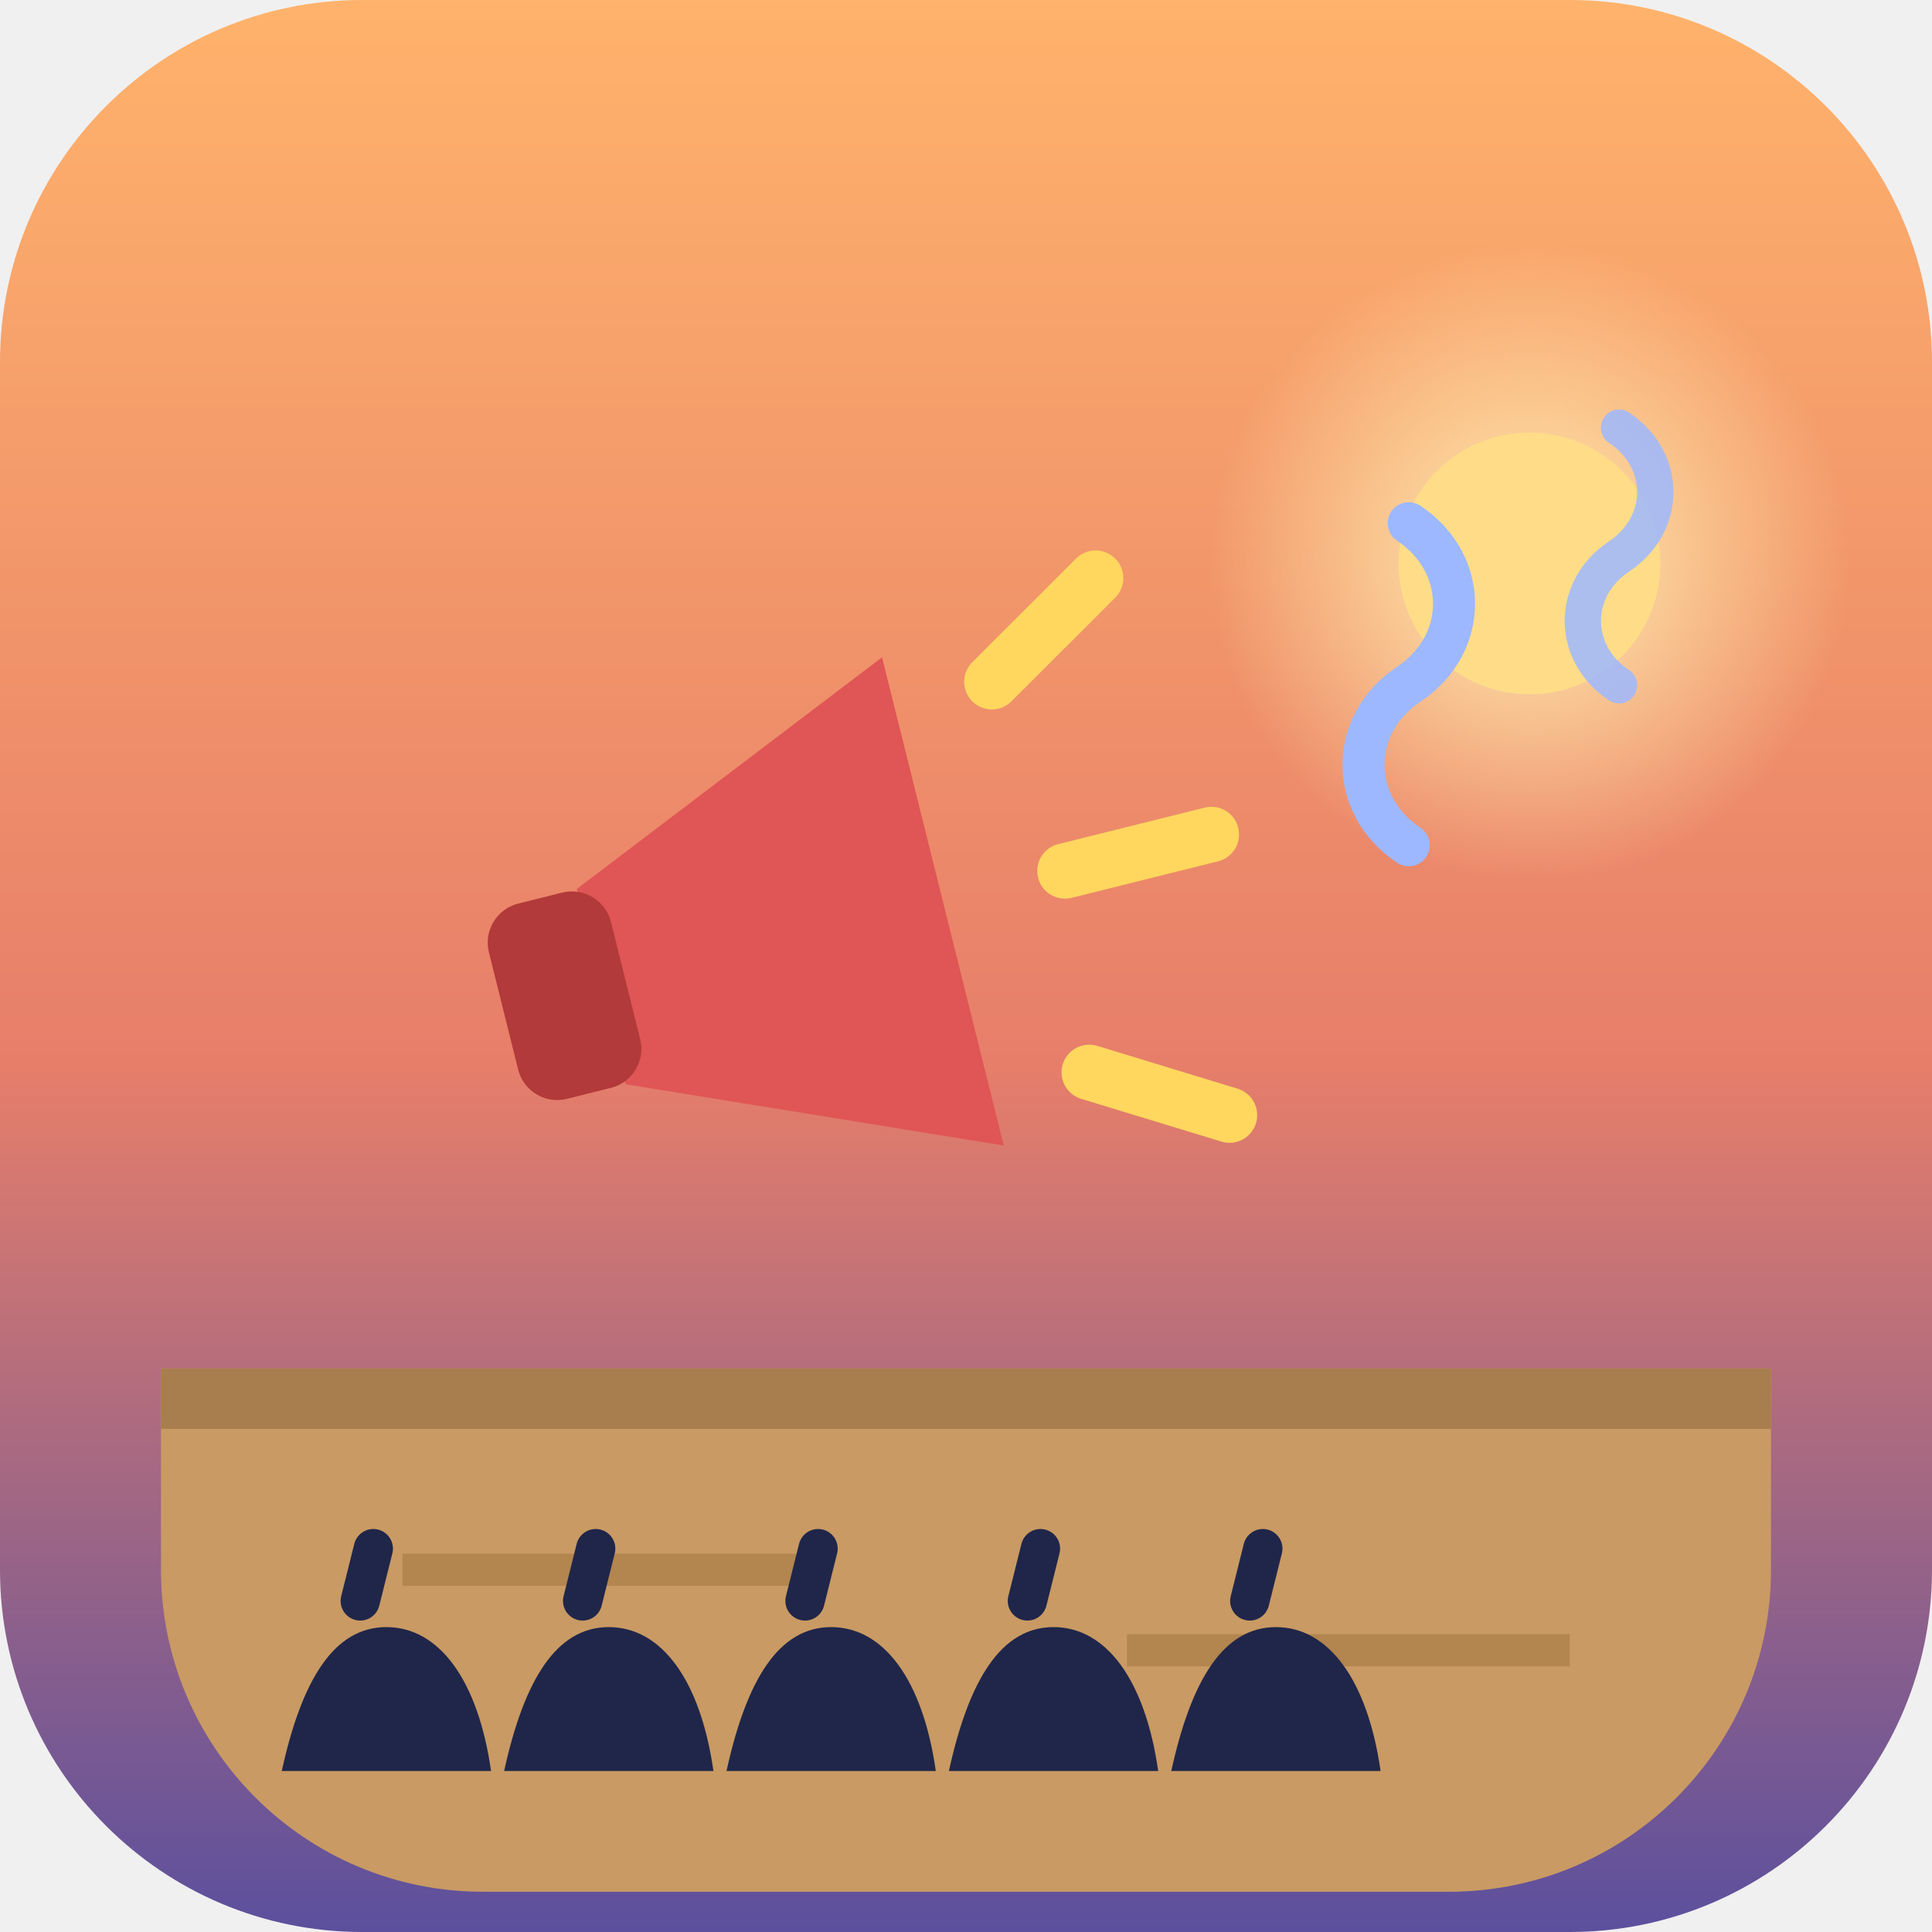
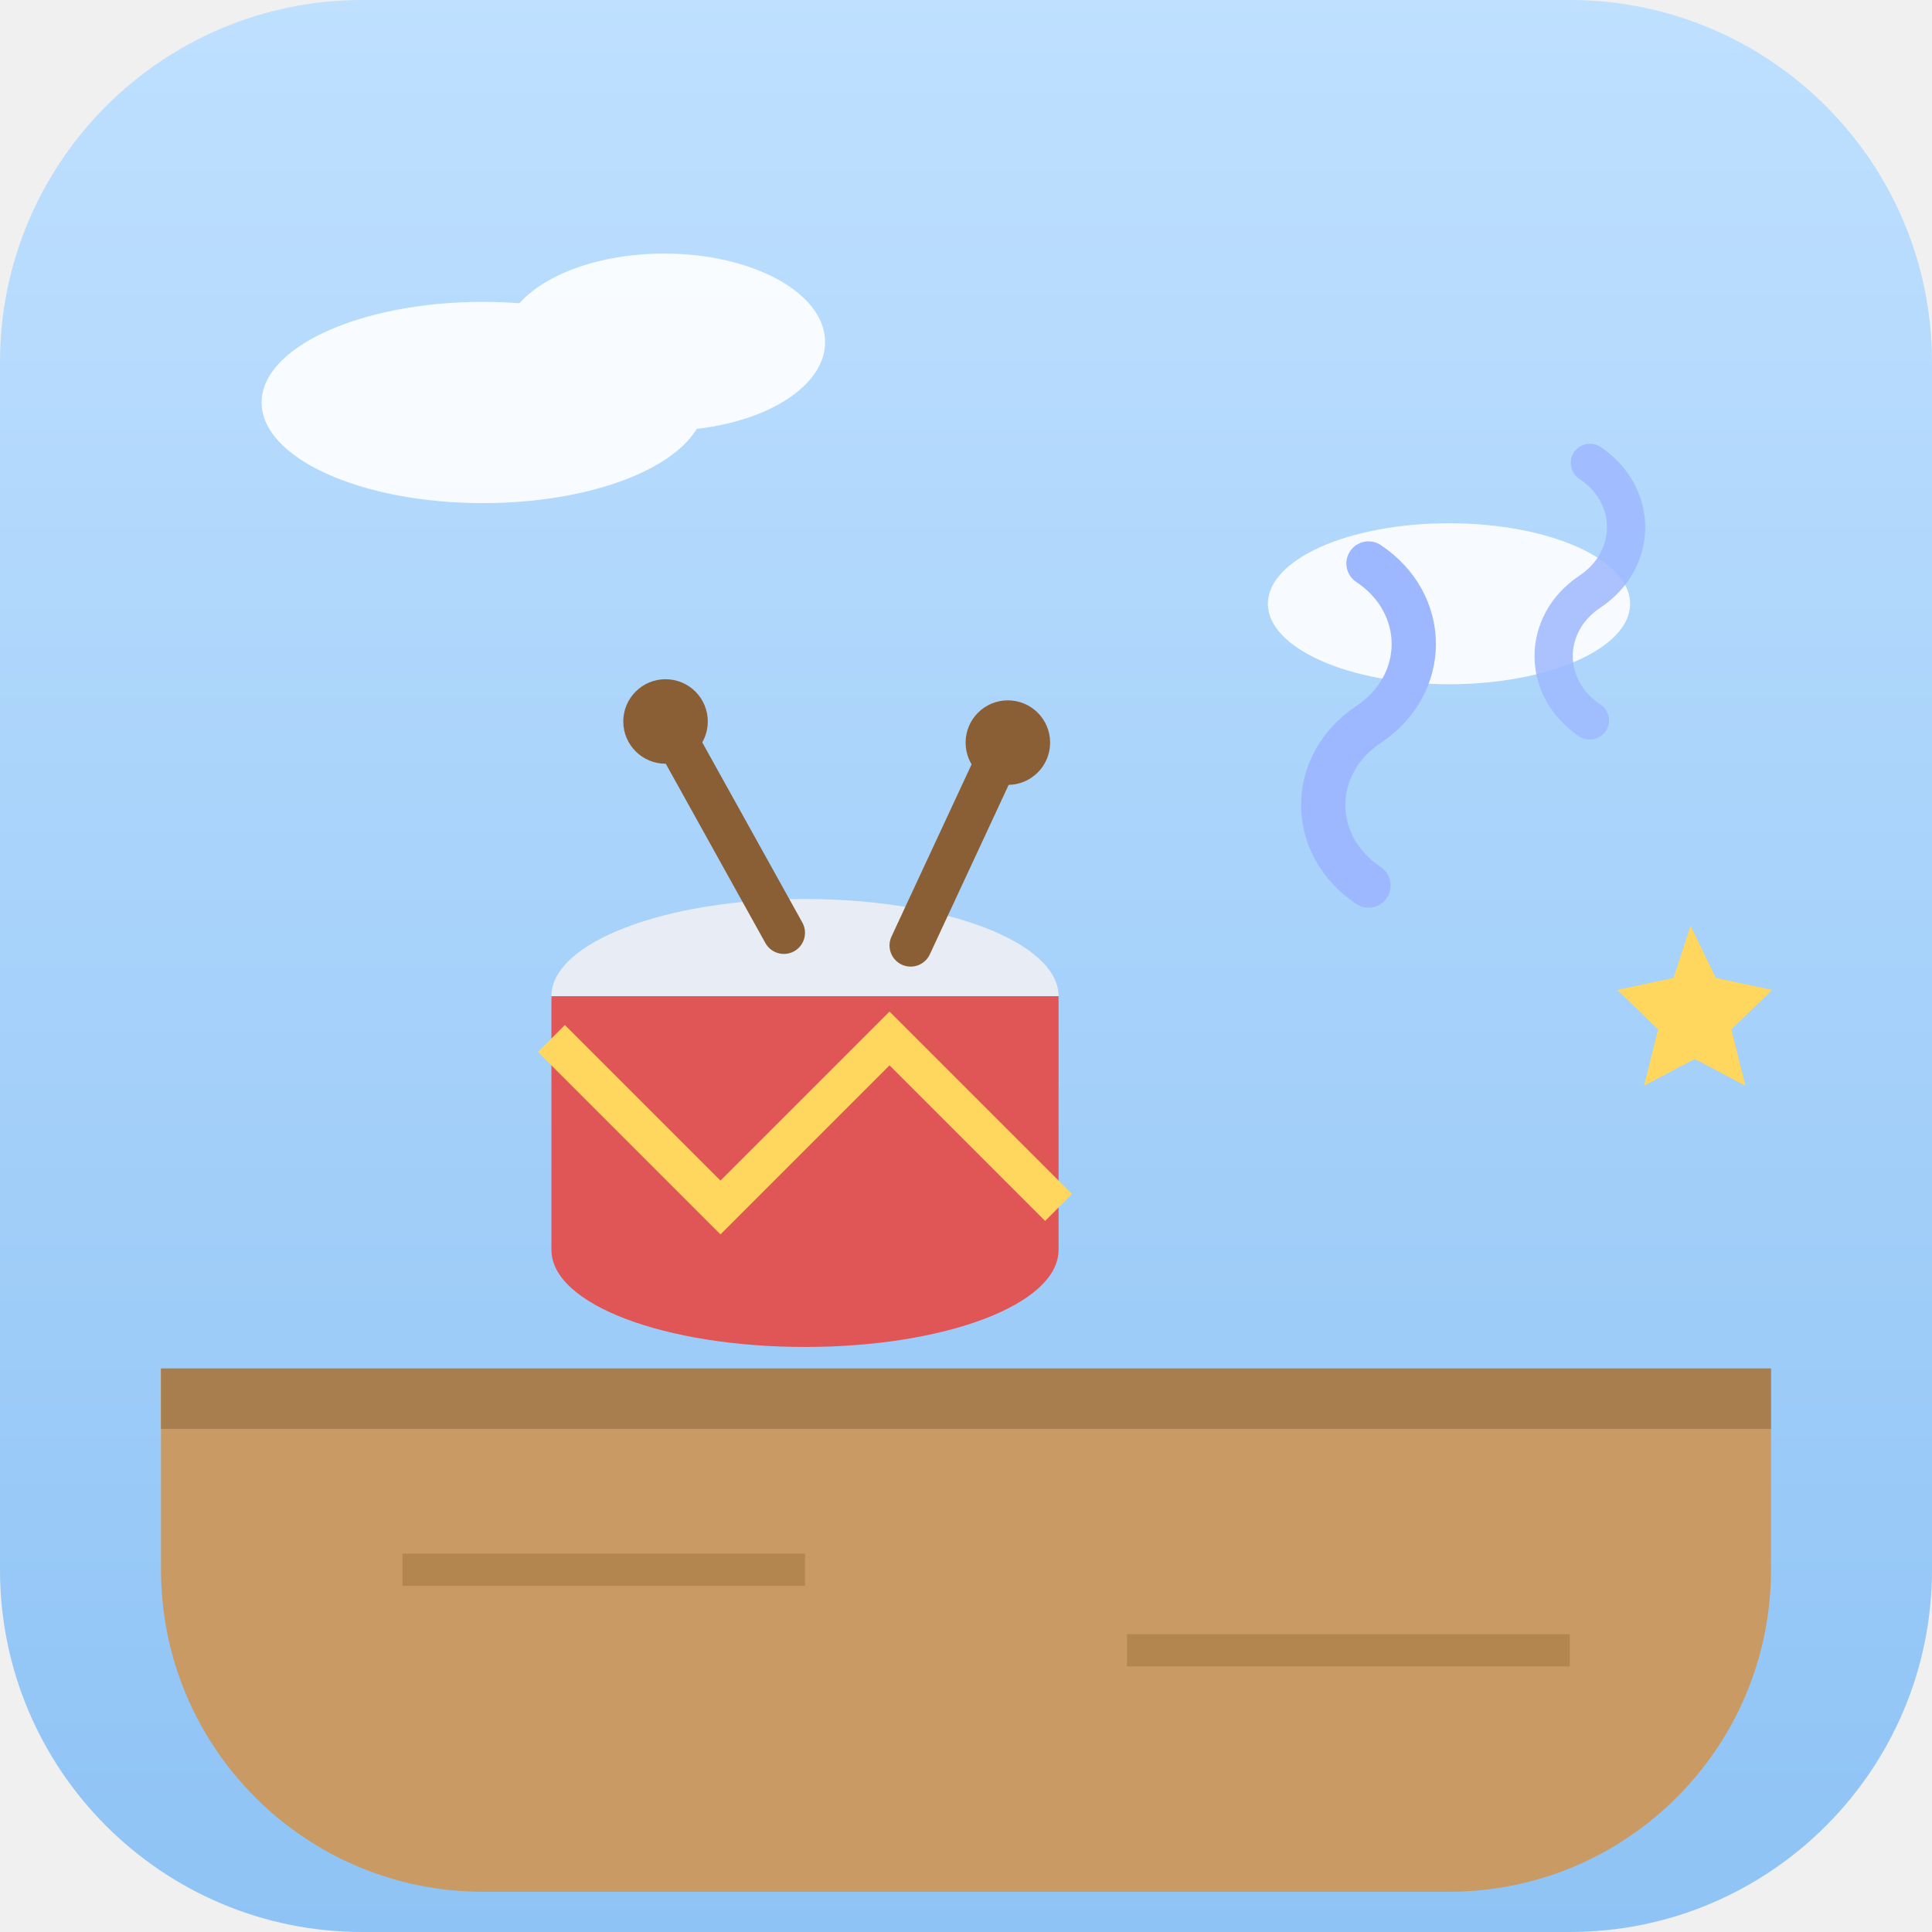
<svg xmlns="http://www.w3.org/2000/svg" width="96" height="96" viewBox="0 0 96 96">
  <defs>
    <linearGradient id="bg26" x1="0" y1="0" x2="0" y2="1">
-       <stop offset="0" stop-color="#ffb36b" />
-       <stop offset=".55" stop-color="#e77e6a" />
-       <stop offset="1" stop-color="#5a4f9e" />
+       <stop offset="0" stop-color="#bfe0ff" />
+       <stop offset="1" stop-color="#8ec3f5" />
    </linearGradient>
-     <radialGradient id="bg26u" cx=".5" cy=".5" r=".5">
-       <stop offset="0" stop-color="#fff0b3" />
-       <stop offset="1" stop-color="#fff0b3" stop-opacity="0" />
-     </radialGradient>
  </defs>
  <rect width="96" height="96" rx="18" fill="url(#bg26)" />
-   <circle cx="76" cy="28" r="16" fill="url(#bg26u)" />
-   <circle cx="76" cy="28" r="6.5" fill="#ffdd88" />
+   <g fill="#fff" opacity=".9">
+     <ellipse cx="24" cy="20" rx="11" ry="5" />
+     <ellipse cx="33" cy="17" rx="8" ry="4.4" />
+     <ellipse cx="72" cy="30" rx="9" ry="4" />
+   </g>
  <path d="M8 68h80v10a16 16 0 0 1-16 16h-48a16 16 0 0 1-16-16z" fill="#c99a63" />
  <path d="M8 68h80v3h-80z" fill="#a87e4e" />
  <path d="M20 78h20M56 82h22" stroke="#b3854f" stroke-width="1.6" />
-   <g transform="rotate(-14 42 46)">
-     <path d="M29.5 41l17.5-7.5v25l-17.5-7.5z" fill="#e05555" />
-     <rect x="24.5" y="41" width="6.25" height="10" rx="2" fill="#b23a3a" />
-     <path d="M52 36l6.25-3.75M53.25 46h7.5M52 56l6.25 3.75" stroke="#ffd75e" stroke-width="2.75" stroke-linecap="round" />
+   <g>
+     <ellipse cx="40" cy="49.5" rx="12.6" ry="4.83" fill="#e8edf5" />
+     <path d="M27.4 49.5v12.6c0 2.73 5.67 4.83 12.6 4.83s12.6-2.1 12.6-4.83v-12.6" fill="#e05555" />
+     <path d="M27.4 51.6l8.4 8.4 8.4-8.4 8.4 8.4" stroke="#ffd75e" stroke-width="1.89" fill="none" />
+     <path d="M33.7 36.9l5.25 9.45M49.45 37.95l-4.2 9.03" stroke="#8a5f36" stroke-width="2.1" stroke-linecap="round" />
+     <circle cx="33.07" cy="35.85" r="2.1" fill="#8a5f36" />
+     <circle cx="50.08" cy="36.9" r="2.1" fill="#8a5f36" />
  </g>
  <g stroke-linecap="round">
-     <path d="M70 26c3 2 3 6 0 8s-3 6 0 8" stroke="#9db8ff" stroke-width="2.09" fill="none" />
-     <path d="M80.45 21.25c2.4 1.6 2.4 4.8 0 6.4s-2.4 4.8 0 6.4" stroke="#9db8ff" stroke-width="1.805" fill="none" opacity=".85" />
+     <path d="M68 28c3 2 3 6 0 8s-3 6 0 8" stroke="#9db8ff" stroke-width="2.2" fill="none" />
+     <path d="M79 23c2.4 1.6 2.4 4.8 0 6.4s-2.4 4.8 0 6.4" stroke="#9db8ff" stroke-width="1.9" fill="none" opacity=".85" />
  </g>
-   <g fill="#20264a">
-     <path d="M14 88c1-4.55 2.6-7.15 5.2-7.15s4.55 2.6 5.2 7.15z" />
-     <path d="M25.05 88c1-4.55 2.6-7.15 5.2-7.15s4.55 2.6 5.2 7.15z" />
-     <path d="M36.1 88c1-4.55 2.6-7.15 5.2-7.15s4.55 2.6 5.2 7.15z" />
-     <path d="M47.15 88c1-4.55 2.6-7.15 5.2-7.15s4.55 2.6 5.2 7.15z" />
-     <path d="M58.2 88c1-4.55 2.6-7.15 5.2-7.15s4.55 2.6 5.2 7.15z" />
-   </g>
-   <path d="M17.9 79.55l0.65-2.6M28.95 79.55l0.65-2.6M40 79.55l0.65-2.6M51.05 79.55l0.65-2.6M62.1 79.55l0.65-2.6" stroke="#20264a" stroke-width="1.95" stroke-linecap="round" />
+   <path d="M84 46l1.26 2.59 2.8 .6-2.03 1.96 .7 2.8-2.52-1.33-2.52 1.33 .7-2.8-2.03-1.96 2.8-.6z" fill="#ffd75e" />
</svg>
